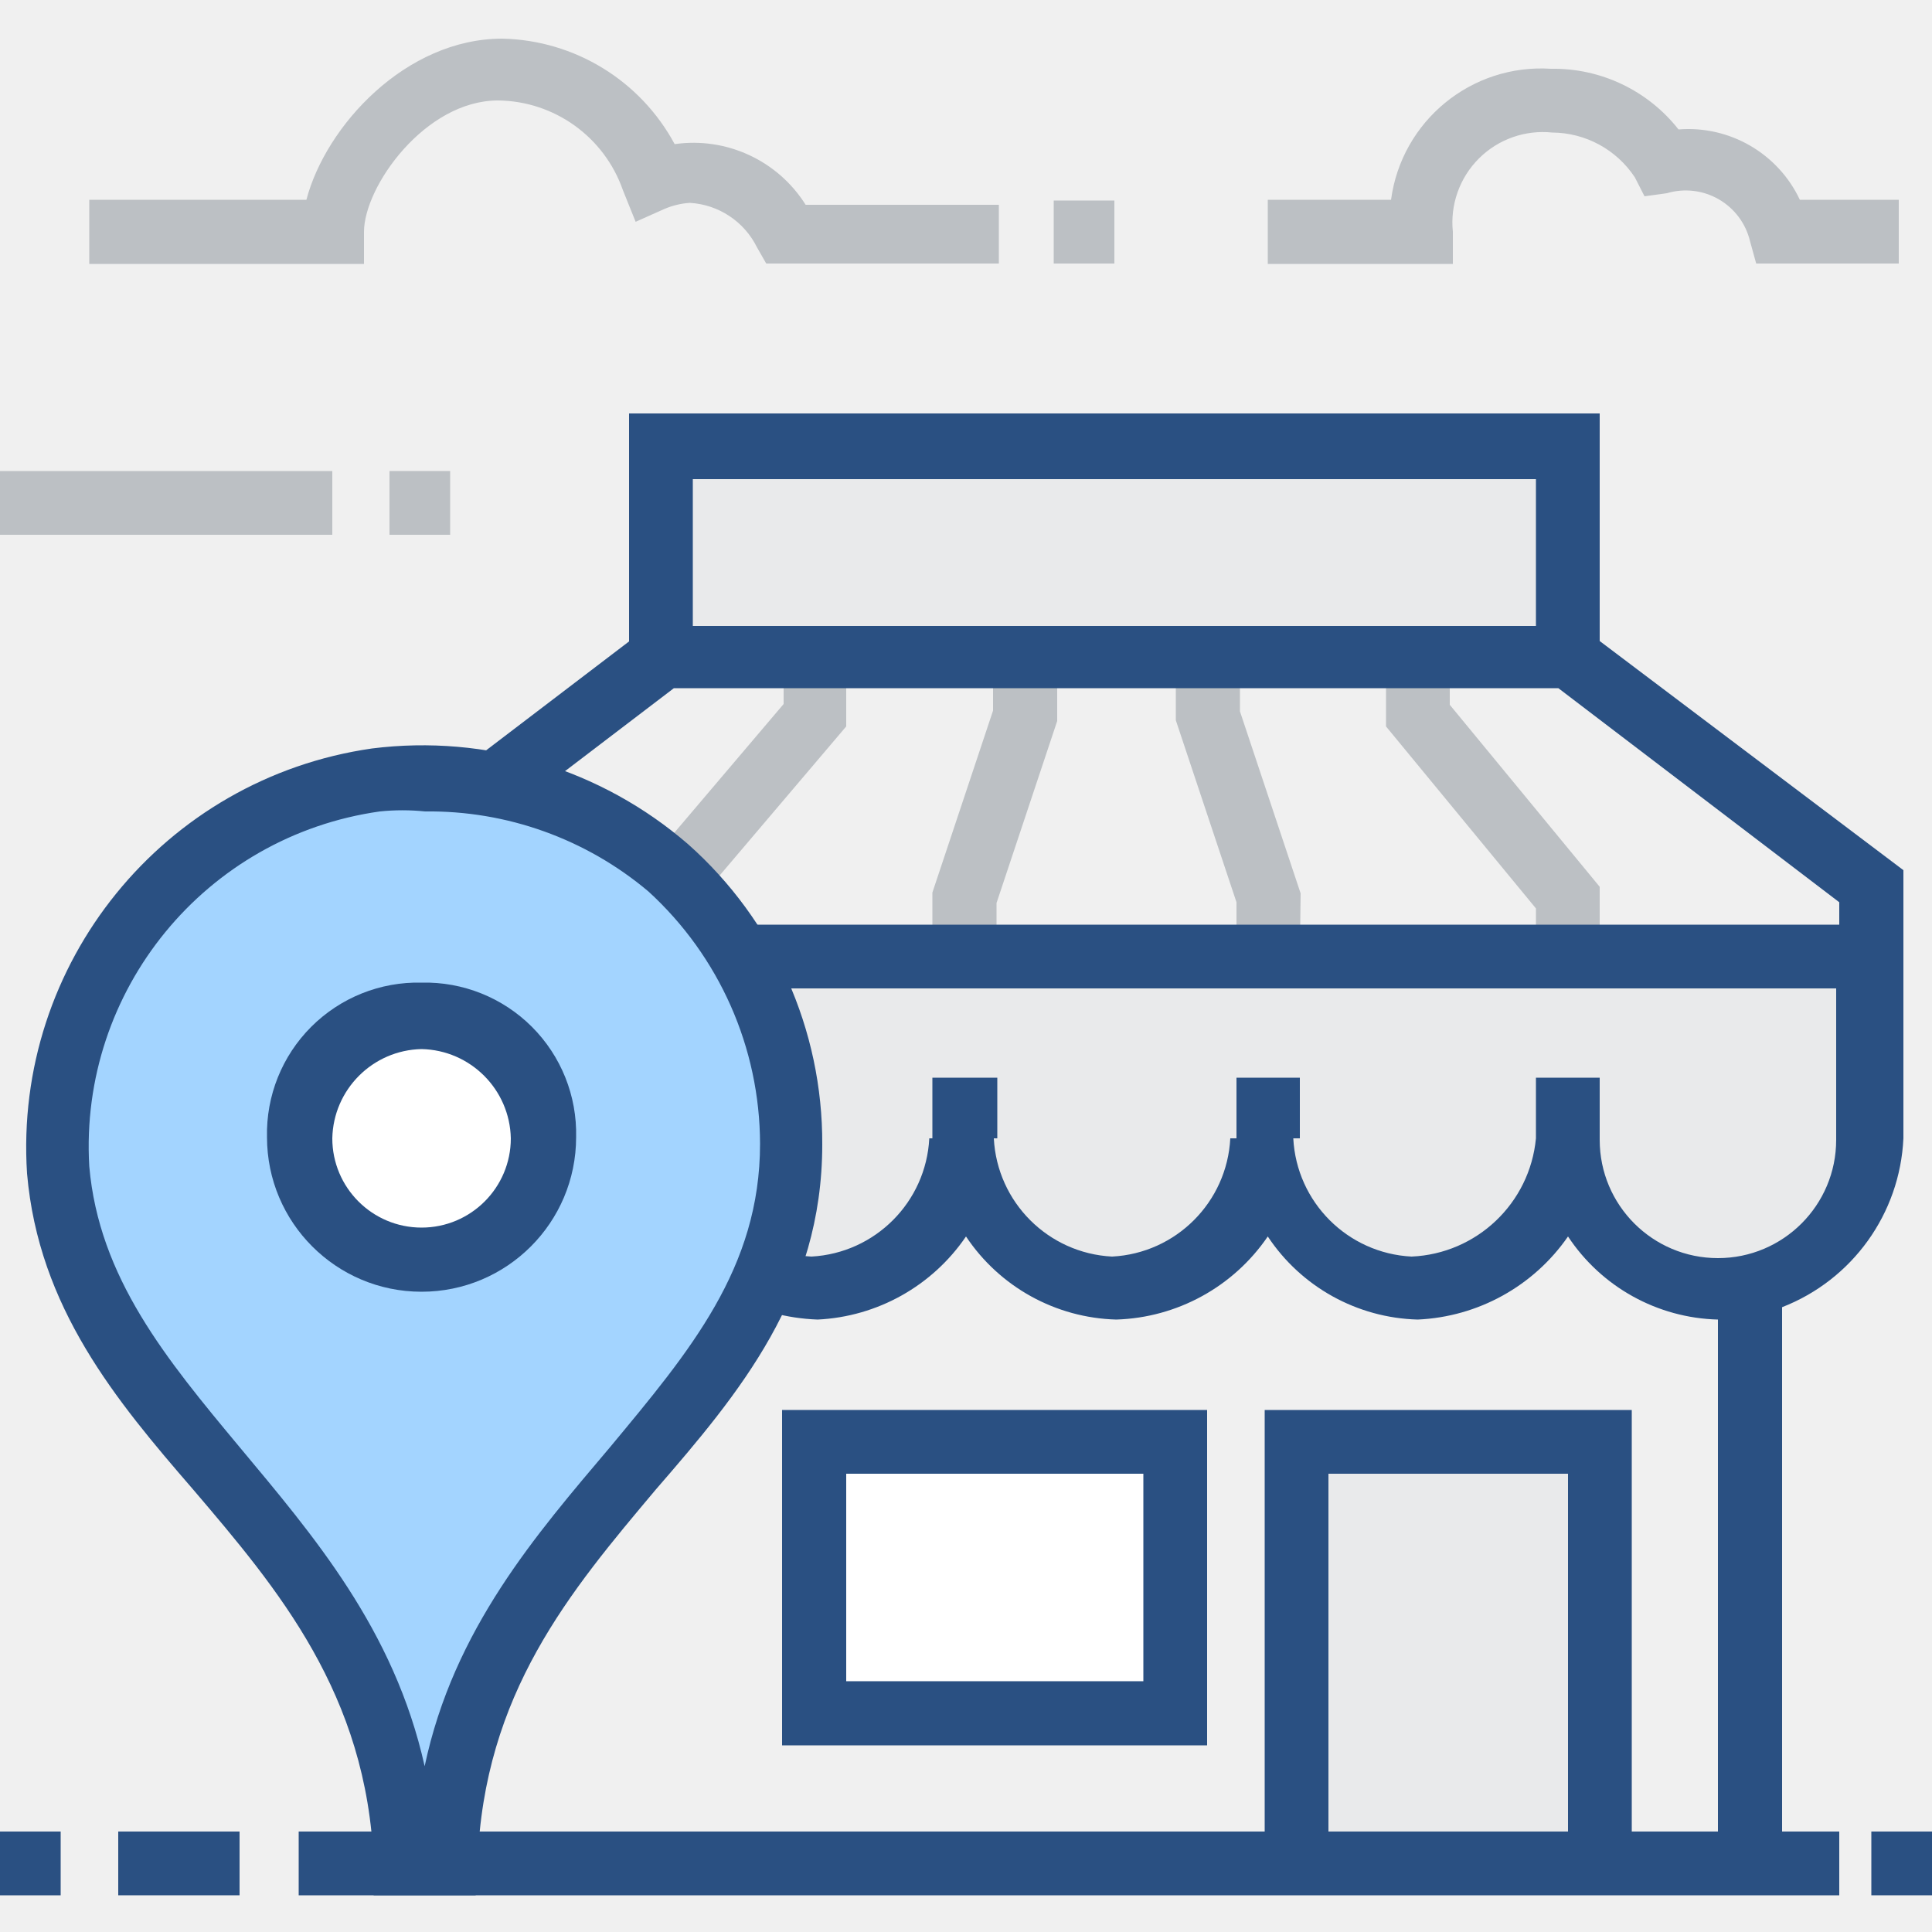
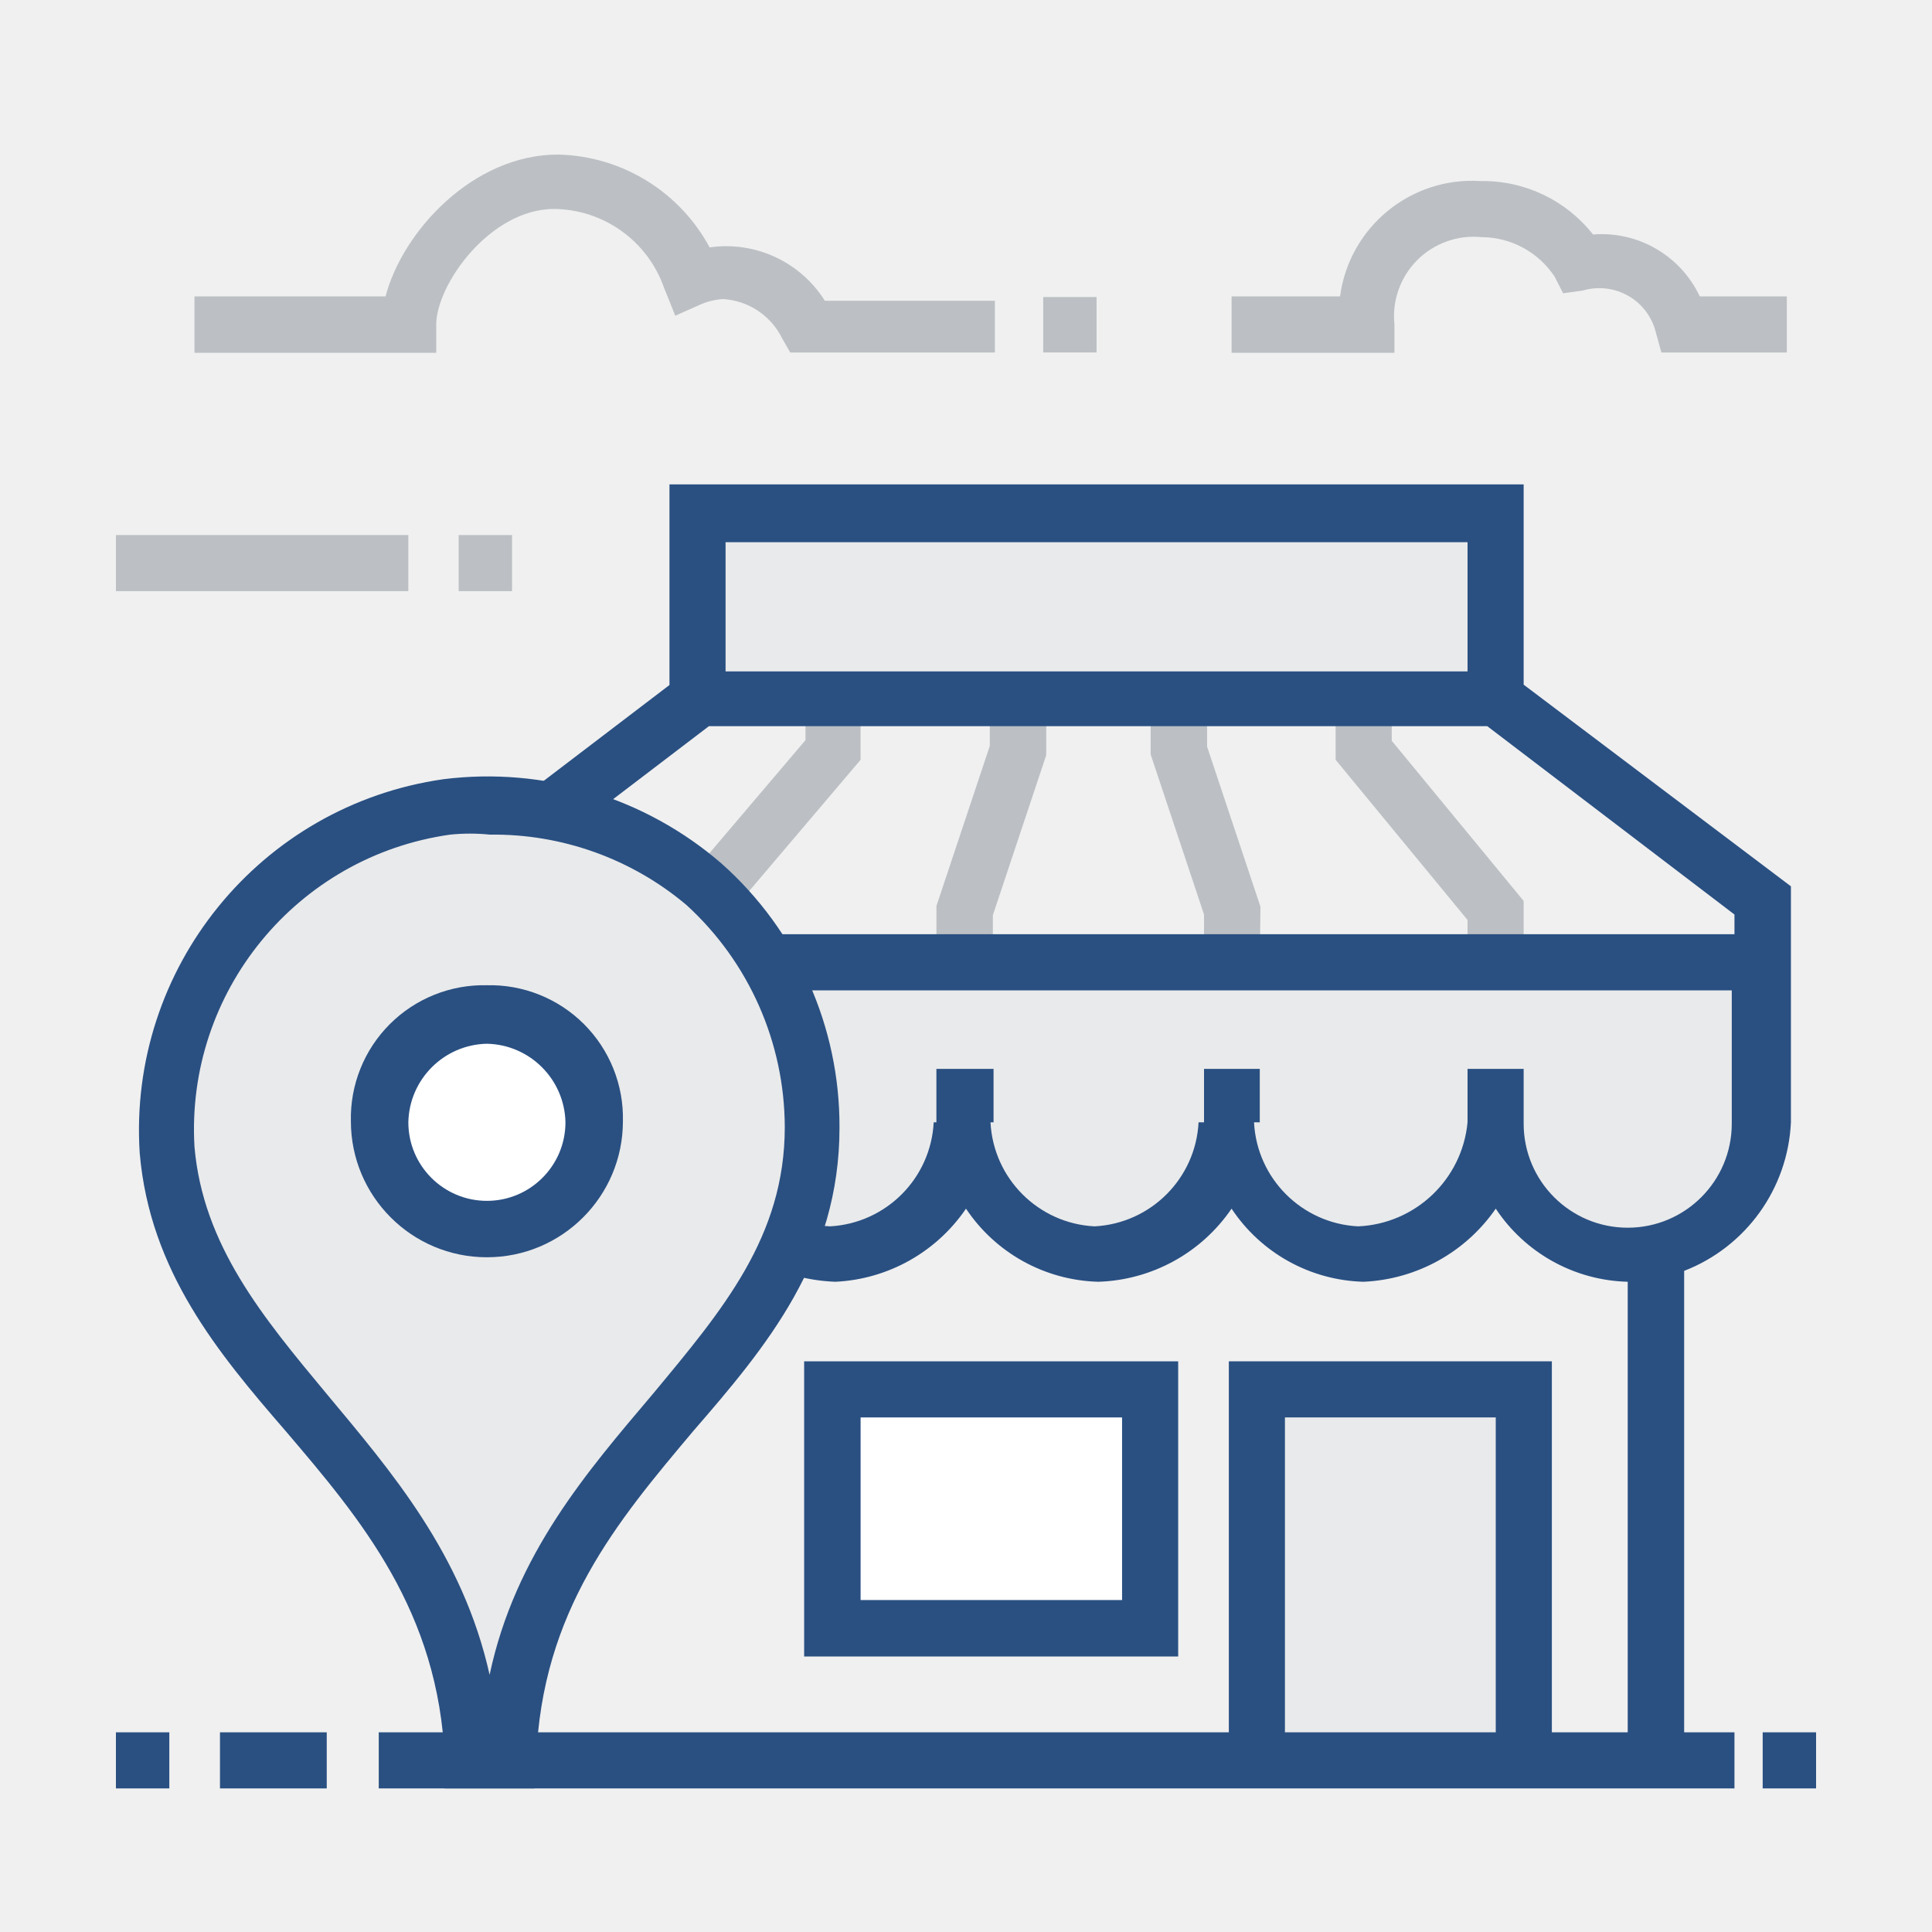
- <svg xmlns="http://www.w3.org/2000/svg" viewBox="0 0 50 50">
-   <defs>
-     <style>.cls-1{fill:#bcc0c4;}.cls-2{fill:#e9eaeb;}.cls-3{fill:#2a5082;}.cls-4{fill:#fff;}.cls-5{fill:#a3d4ff;}</style>
-   </defs>
-   <path class="cls-1" d="M41.4,24.75H39.75V23.51L35.87,18.8V17h1.65v1.24l3.88,4.71Zm-7.76,0H32v-1.4l-1.57-4.71V17h1.66v1.41l1.57,4.71Zm-15.71,0H16.28V22.93l4-4.71V17H21.9V18.8l-4,4.71Zm7.86,0H24.13V23.1l1.57-4.71V17h1.66v1.66l-1.57,4.71ZM25.7,6.82H19.83l-.24-.42a2.07,2.07,0,0,0-1.74-1.15,2,2,0,0,0-.66.16l-.74.33-.33-.82A3.46,3.46,0,0,0,12.89,2.6C11,2.6,9.42,4.83,9.42,6v.83H2.31V5.17H7.93C8.43,3.26,10.5,1,13,1a5.19,5.19,0,0,1,4.46,2.73,3.43,3.43,0,0,1,3.39,1.57h5V6.82ZM0,12.19H8.6v1.65H0ZM49.17,6.82H45.45l-.16-.58A1.71,1.71,0,0,0,43.14,5l-.58.08-.25-.49a2.58,2.58,0,0,0-2.14-1.16A2.34,2.34,0,0,0,37.6,6v.83H32.81V5.17H36a3.92,3.92,0,0,1,4.14-3.39,4.11,4.11,0,0,1,3.3,1.57,3.19,3.19,0,0,1,3.14,1.82h2.56V6.82Z" />
-   <path class="cls-2" d="M17.11,11.53H40.58V17H17.11Z" />
-   <path class="cls-2" d="M9.34,24.75v4.71a4.05,4.05,0,0,0,3.88,3.89,4.11,4.11,0,0,0,3.89-3.89A4.05,4.05,0,0,0,21,33.35a4.11,4.11,0,0,0,3.89-3.89,4.05,4.05,0,0,0,3.88,3.89,4.11,4.11,0,0,0,3.88-3.89,4.06,4.06,0,0,0,3.89,3.89,4.11,4.11,0,0,0,3.88-3.89,4.05,4.05,0,0,0,3.89,3.89,4.11,4.11,0,0,0,3.88-3.89V24.75Z" />
-   <path class="cls-2" d="M33.55,37.23H41.4V48.14H33.55Z" />
-   <rect class="cls-3" x="3.06" y="47.4" width="3.14" height="1.65" />
-   <path class="cls-3" d="M41.4,16.59V10.7H16.28v5.9L8.51,22.52v6.94a4.87,4.87,0,0,0,4.71,4.71A5,5,0,0,0,17.11,32a5.25,5.25,0,0,0,4.05,2.15A4.93,4.93,0,0,0,25,32a4.83,4.83,0,0,0,3.89,2.15A4.93,4.93,0,0,0,32.81,32a4.81,4.81,0,0,0,3.88,2.15A5,5,0,0,0,40.58,32a4.8,4.8,0,0,0,3.88,2.15V47.4H42.23V36.49h-9.5V47.4h-25v1.65H47.6V47.4H46.12V33.83a4.93,4.93,0,0,0,3.14-4.37V22.52ZM40.58,47.4h-6.2V38.14h6.2Zm-22.65-35H39.75v3.8H17.93Zm29.59,17.1a3.06,3.06,0,0,1-6.12,0V27.89H39.75v1.57a3.38,3.38,0,0,1-3.22,3.06,3.23,3.23,0,0,1-3.06-3.06h.17V27.89H32v1.57h-.16a3.23,3.23,0,0,1-3.06,3.06,3.23,3.23,0,0,1-3.06-3.06h.09V27.89H24.13v1.57h-.08A3.23,3.23,0,0,1,21,32.52a3.23,3.23,0,0,1-3.06-3.06V27.89H16.28v1.57a3.23,3.23,0,0,1-3.06,3.06,3.22,3.22,0,0,1-3.05-3.06V25.58H47.52ZM10.17,23.93v-.58l7.27-5.54H40.33l7.27,5.54v.58Z" />
-   <path class="cls-4" d="M21.07,37.23h9.34v7H21.07Z" />
-   <path class="cls-3" d="M31.24,45.17h-11V36.49h11v8.68ZM21.9,43.51h7.69V38.14H21.9Z" />
-   <path class="cls-1" d="M10.08,12.19h1.57v1.65H10.08Zm17.19-7h1.57V6.82H27.27Z" />
-   <path class="cls-3" d="M48.43,47.4H50v1.65H48.43Z" />
-   <path class="cls-5" d="M11.49,48.22c.33-9,8.92-11.24,8.92-18.59a9.52,9.52,0,1,0-19,.66c.67,6.86,8.77,9.17,9.1,17.93Z" />
-   <path class="cls-3" d="M12.31,49.05H9.67v-.83C9.5,43.84,7.19,41.12,5,38.55c-2-2.31-4-4.71-4.3-8.18a10.43,10.43,0,0,1,8.93-11,10.5,10.5,0,0,1,8.18,2.48,10.33,10.33,0,0,1,3.47,7.77c0,3.88-2.15,6.44-4.3,8.92-2.23,2.65-4.46,5.29-4.62,9.67ZM11,21A5.71,5.71,0,0,0,9.83,21a8.76,8.76,0,0,0-7.52,9.18c.25,2.89,2,5,3.89,7.27s4,4.71,4.79,8.26c.75-3.55,2.89-6,4.8-8.26,2.06-2.48,3.88-4.63,3.88-7.85a8.87,8.87,0,0,0-2.89-6.53A8.8,8.8,0,0,0,11,21Z" />
-   <path class="cls-4" d="M7.77,29.46a3.14,3.14,0,1,0,3.14-3.14A3.13,3.13,0,0,0,7.77,29.46Z" />
-   <path class="cls-3" d="M10.91,33.43a4,4,0,0,1-4-4,3.91,3.91,0,0,1,4-4,3.91,3.91,0,0,1,4,4A4,4,0,0,1,10.91,33.43Zm0-6.28A2.36,2.36,0,0,0,8.6,29.46a2.31,2.31,0,1,0,4.62,0A2.36,2.36,0,0,0,10.91,27.15ZM0,47.4H1.57v1.65H0Z" />
+ <svg xmlns="http://www.w3.org/2000/svg" width="50px" height="50px" viewBox="0 0 50 50" version="1.1">
+   <g id="Page-2" stroke="none" stroke-width="1" fill="none" fill-rule="evenodd">
+     <g id="icon" transform="translate(-161, -720)" fill-rule="nonzero">
+       <g id="Group-Copy-25" transform="translate(161, 720)">
+         <g id="Group-2">
+           <g id="address" transform="translate(3, 4)">
+             <path d="M36.432,20.9 L34.98,20.9 L34.98,19.809 L31.566,15.664 L31.566,14.08 L33.018,14.08 L33.018,15.171 L36.432,19.316 L36.432,20.9 Z M29.603,20.9 L28.16,20.9 L28.16,19.668 L26.778,15.523 L26.778,14.08 L28.239,14.08 L28.239,15.321 L29.621,19.466 L29.603,20.9 Z M15.778,20.9 L14.326,20.9 L14.326,19.298 L17.846,15.154 L17.846,14.08 L19.272,14.08 L19.272,15.664 L15.752,19.809 L15.778,20.9 Z M22.695,20.9 L21.234,20.9 L21.234,19.448 L22.616,15.303 L22.616,14.08 L24.077,14.08 L24.077,15.541 L22.695,19.686 L22.695,20.9 Z M22.616,5.122 L17.45,5.122 L17.239,4.752 C16.948,4.163 16.363,3.777 15.708,3.74 C15.508,3.753 15.311,3.801 15.127,3.881 L14.476,4.171 L14.186,3.45 C13.763,2.238 12.626,1.422 11.343,1.408 C9.68,1.408 8.29,3.37 8.29,4.4 L8.29,5.13 L2.033,5.13 L2.033,3.67 L6.978,3.67 C7.418,1.989 9.24,0 11.44,0 C13.086,0.035 14.585,0.953 15.365,2.402 C16.545,2.233 17.714,2.775 18.348,3.784 L22.748,3.784 L22.748,5.122 L22.616,5.122 Z M0,9.847 L7.568,9.847 L7.568,11.299 L0,11.299 L0,9.847 Z M43.27,5.122 L39.996,5.122 L39.855,4.611 C39.759,4.21 39.502,3.865 39.144,3.659 C38.786,3.453 38.359,3.402 37.963,3.52 L37.453,3.59 L37.233,3.159 C36.815,2.526 36.108,2.143 35.35,2.138 C34.732,2.074 34.119,2.292 33.68,2.73 C33.241,3.169 33.024,3.783 33.088,4.4 L33.088,5.13 L28.873,5.13 L28.873,3.67 L31.68,3.67 C31.921,1.872 33.513,0.568 35.323,0.686 C36.454,0.668 37.528,1.179 38.227,2.068 C39.392,1.975 40.492,2.613 40.99,3.67 L43.243,3.67 L43.243,5.122 L43.27,5.122 Z" id="Shape" fill="#BCC0C4" />
+             <polygon id="Path" fill="#E9EAEB" points="15.057 9.266 35.71 9.266 35.71 14.08 15.057 14.08" />
+             <path d="M8.219,20.9 L8.219,25.045 C8.291,26.901 9.777,28.391 11.634,28.468 C13.483,28.371 14.96,26.894 15.057,25.045 C15.129,26.905 16.62,28.396 18.48,28.468 C20.329,28.371 21.807,26.894 21.903,25.045 C21.975,26.901 23.461,28.391 25.318,28.468 C27.163,28.367 28.636,26.891 28.732,25.045 C28.808,26.903 30.297,28.392 32.155,28.468 C34.001,28.367 35.473,26.891 35.57,25.045 C35.642,26.905 37.133,28.396 38.993,28.468 C40.838,28.367 42.311,26.891 42.407,25.045 L42.407,20.9 L8.219,20.9 Z" id="Path" fill="#E9EAEB" />
+             <polygon id="Path" fill="#E9EAEB" points="29.524 31.882 36.432 31.882 36.432 41.483 29.524 41.483" />
+             <rect id="Rectangle" fill="#2A5082" x="2.693" y="40.832" width="2.763" height="1.452" />
+             <path d="M36.432,13.719 L36.432,8.536 L14.326,8.536 L14.326,13.728 L7.489,18.938 L7.489,25.045 C7.562,27.303 9.375,29.117 11.634,29.19 C13.011,29.125 14.278,28.418 15.057,27.28 C15.892,28.424 17.206,29.121 18.621,29.172 C19.982,29.107 21.233,28.406 22,27.28 C22.766,28.429 24.043,29.135 25.423,29.172 C26.809,29.129 28.091,28.426 28.873,27.28 C29.635,28.429 30.909,29.135 32.287,29.172 C33.661,29.111 34.928,28.411 35.71,27.28 C36.471,28.43 37.746,29.137 39.125,29.172 L39.125,40.832 L37.162,40.832 L37.162,31.231 L28.802,31.231 L28.802,40.832 L6.802,40.832 L6.802,42.284 L41.888,42.284 L41.888,40.832 L40.586,40.832 L40.586,28.89 C42.187,28.269 43.27,26.761 43.349,25.045 L43.349,18.938 L36.432,13.719 Z M35.71,40.832 L30.254,40.832 L30.254,32.683 L35.71,32.683 L35.71,40.832 Z M15.778,10.032 L34.98,10.032 L34.98,13.376 L15.778,13.376 L15.778,10.032 Z M41.818,25.08 C41.818,26.567 40.612,27.773 39.125,27.773 C37.638,27.773 36.432,26.567 36.432,25.08 L36.432,23.663 L34.98,23.663 L34.98,25.045 C34.841,26.524 33.631,27.674 32.146,27.738 C30.691,27.663 29.528,26.5 29.454,25.045 L29.603,25.045 L29.603,23.663 L28.16,23.663 L28.16,25.045 L28.019,25.045 C27.944,26.5 26.781,27.663 25.326,27.738 C23.871,27.663 22.708,26.5 22.634,25.045 L22.713,25.045 L22.713,23.663 L21.234,23.663 L21.234,25.045 L21.164,25.045 C21.09,26.497 19.932,27.658 18.48,27.738 C17.025,27.663 15.862,26.5 15.787,25.045 L15.787,23.663 L14.326,23.663 L14.326,25.045 C14.252,26.5 13.089,27.663 11.634,27.738 C10.18,27.662 9.02,26.498 8.95,25.045 L8.95,21.63 L41.818,21.63 L41.818,25.08 Z M8.95,20.178 L8.95,19.668 L15.347,14.793 L35.49,14.793 L41.888,19.668 L41.888,20.178 L8.95,20.178 Z" id="Shape" fill="#2A5082" />
+             <polygon id="Path" fill="#FFFFFF" points="18.542 31.882 26.761 31.882 26.761 38.042 18.542 38.042" />
+             <path d="M27.491,38.87 L17.811,38.87 L17.811,31.231 L27.491,31.231 L27.491,38.87 Z M19.272,37.409 L26.039,37.409 L26.039,32.683 L19.272,32.683 L19.272,37.409 Z" id="Shape" fill="#2A5082" />
+             <path d="M8.87,9.847 L10.252,9.847 L10.252,11.299 L8.87,11.299 L8.87,9.847 Z M23.998,3.687 L25.379,3.687 L25.379,5.122 L23.998,5.122 L23.998,3.687 Z" id="Shape" fill="#BCC0C4" />
+             <polygon id="Path" fill="#2A5082" points="42.618 40.832 44 40.832 44 42.284 42.618 42.284" />
+             <path d="M10.111,41.554 C10.402,33.634 17.961,31.662 17.961,25.194 C18.023,22.092 16.366,19.21 13.654,17.703 C10.942,16.197 7.619,16.312 5.018,18.003 C2.417,19.695 0.964,22.685 1.241,25.775 C1.83,31.812 8.958,33.845 9.249,41.554 L10.111,41.554 Z" id="Path" fill="#E9EAEB" />
+             <path d="M10.833,42.284 L8.51,42.284 L8.51,41.554 C8.36,37.699 6.327,35.306 4.4,33.044 C2.64,31.011 0.88,28.899 0.616,25.846 C0.306,21.062 3.729,16.845 8.474,16.166 C11.075,15.839 13.691,16.633 15.673,18.348 C17.626,20.083 18.738,22.574 18.726,25.186 C18.726,28.6 16.834,30.853 14.942,33.035 C12.98,35.367 11.018,37.69 10.877,41.545 L10.833,42.284 Z M9.68,17.6 C9.338,17.565 8.993,17.565 8.65,17.6 C4.679,18.161 1.801,21.674 2.033,25.678 C2.253,28.222 3.793,30.078 5.456,32.076 C7.119,34.074 8.976,36.221 9.671,39.345 C10.331,36.221 12.214,34.065 13.895,32.076 C15.708,29.894 17.31,28.002 17.31,25.168 C17.304,22.981 16.382,20.896 14.766,19.422 C13.345,18.223 11.539,17.577 9.68,17.6 Z" id="Shape" fill="#2A5082" />
+             <path d="M6.838,25.045 C6.838,26.571 8.075,27.808 9.601,27.808 C11.127,27.808 12.364,26.571 12.364,25.045 C12.364,23.519 11.127,22.282 9.601,22.282 C8.867,22.279 8.163,22.57 7.644,23.088 C7.126,23.607 6.835,24.311 6.838,25.045 Z" id="Path" fill="#FFFFFF" />
+             <path d="M9.601,28.538 C7.657,28.538 6.081,26.962 6.081,25.018 C6.059,24.078 6.423,23.17 7.088,22.505 C7.753,21.84 8.661,21.476 9.601,21.498 C10.541,21.476 11.449,21.84 12.114,22.505 C12.779,23.17 13.143,24.078 13.121,25.018 C13.121,26.962 11.545,28.538 9.601,28.538 Z M9.601,23.012 C8.488,23.035 7.591,23.932 7.568,25.045 C7.568,26.167 8.478,27.078 9.601,27.078 C10.723,27.078 11.634,26.167 11.634,25.045 C11.61,23.932 10.714,23.035 9.601,23.012 L9.601,23.012 Z M0,40.832 L1.382,40.832 L1.382,42.284 L0,42.284 L0,40.832 Z" id="Shape" fill="#2A5082" />
+           </g>
+         </g>
+       </g>
+     </g>
+   </g>
</svg>
